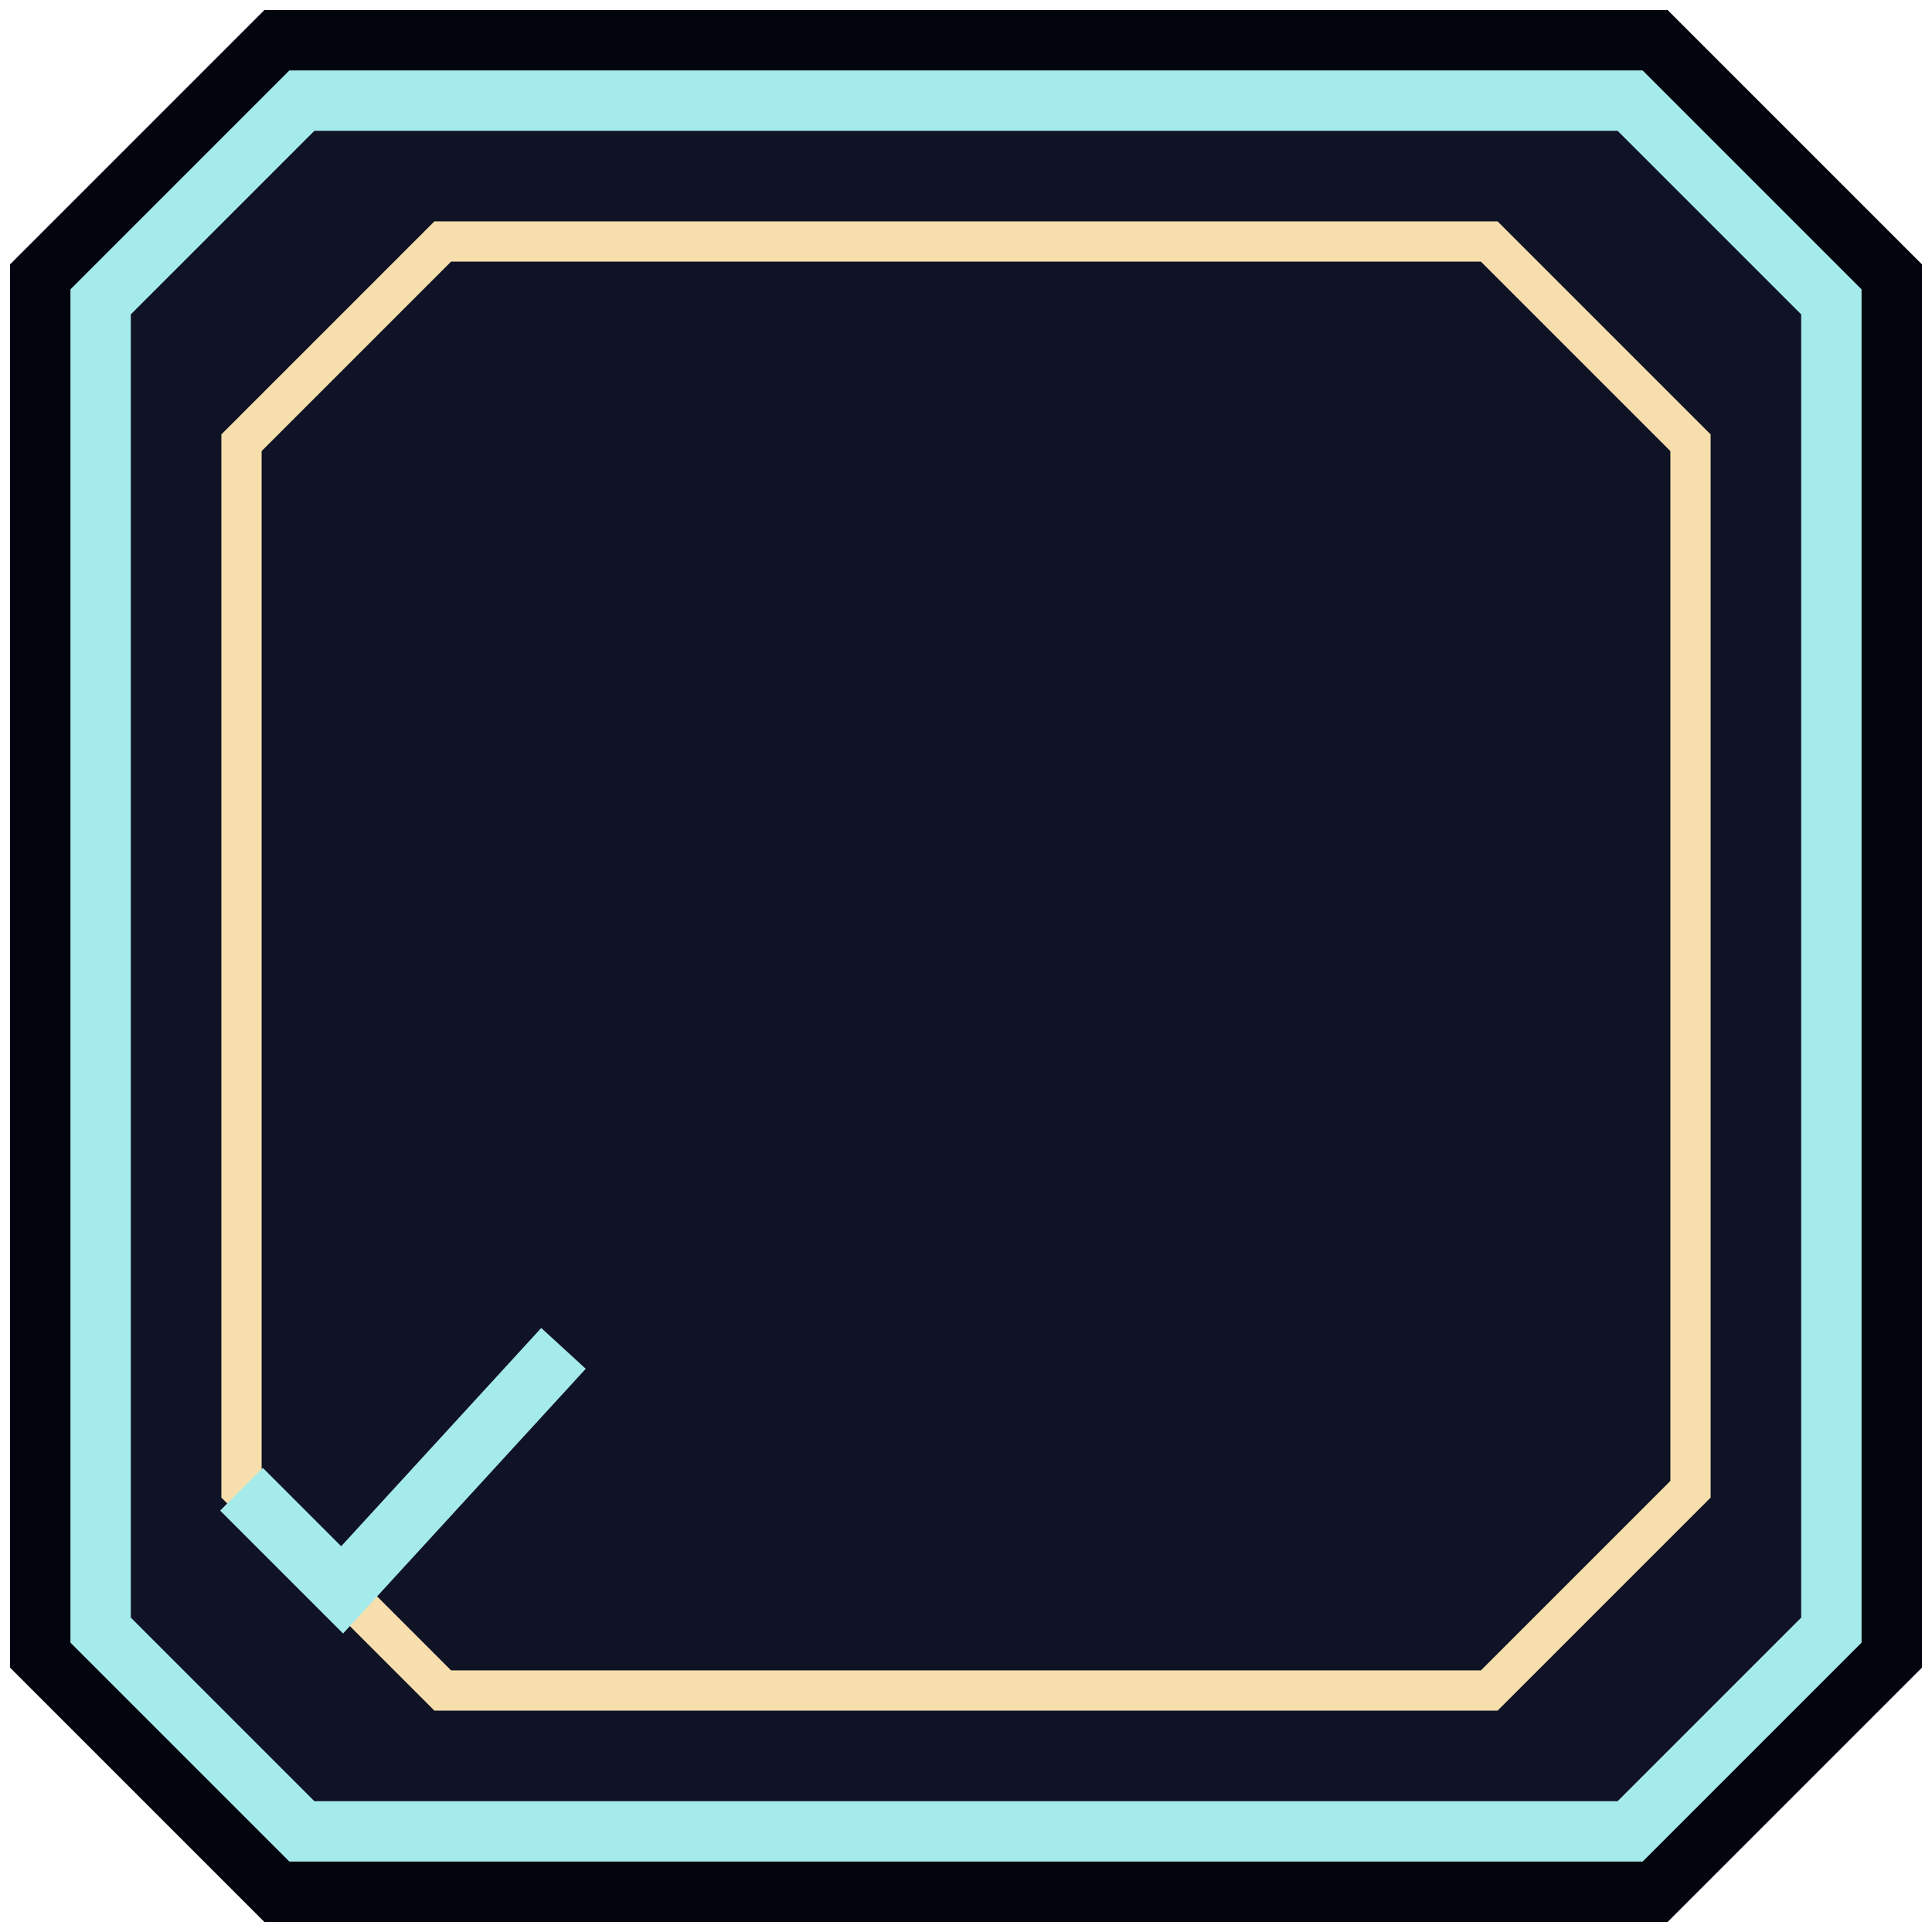
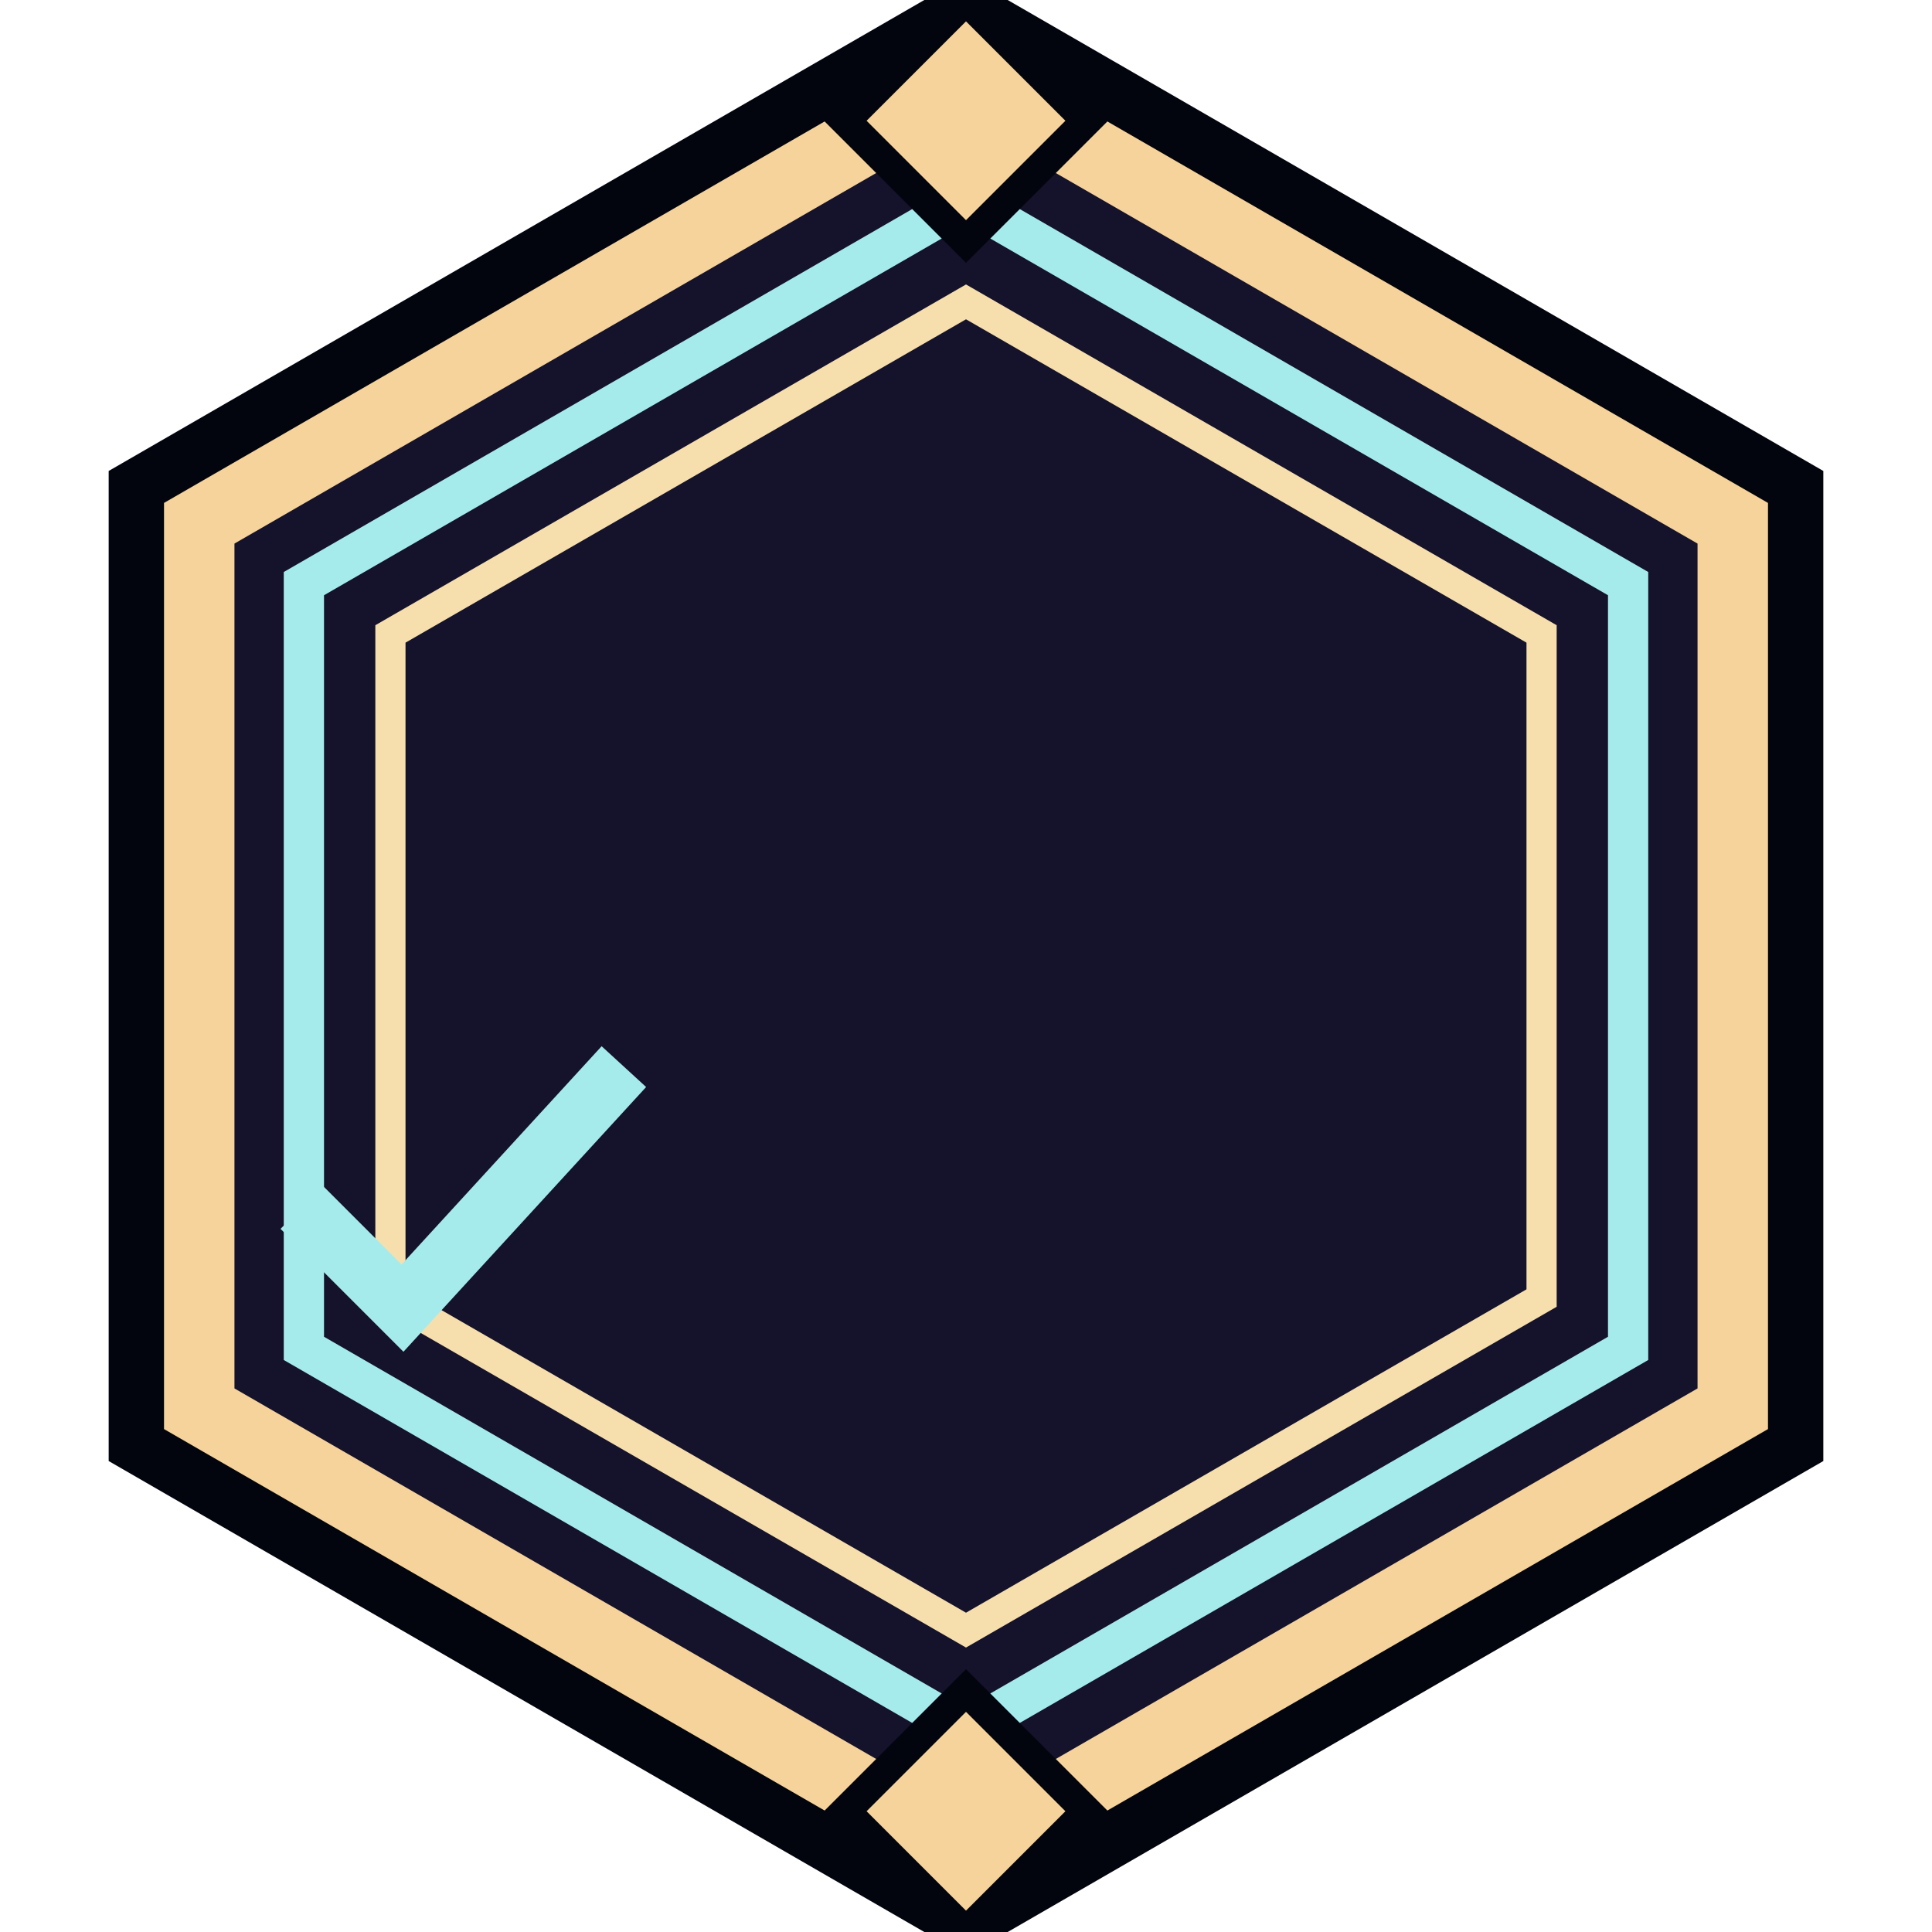
<svg xmlns="http://www.w3.org/2000/svg" width="96" height="96" viewBox="0 0 96 96">
-   <polygon points="15,5 81,5 91,15 91,81 81,91 15,91 5,81 5,15" fill="#080b18" stroke="#03050e" stroke-width="9" />
-   <polygon points="15,5 81,5 91,15 91,81 81,91 15,91 5,81 5,15" fill="#101325" stroke="#a5ebec" stroke-width="3" />
-   <polygon points="22,12 74,12 84,22 84,74 74,84 22,84 12,74 12,22" fill="none" stroke="#f6dfad" stroke-width="2" />
-   <path d="M12 74l5 5 11-12" fill="none" stroke="#a5ebec" stroke-width="3" />
+   <polygon points="48.0,4.0 86.1,26.0 86.1,70.0 48.0,92.0 9.9,70.0 9.9,26.0" fill="#080b18" stroke="#03050e" stroke-width="9" />
+   <polygon points="48.0,4.0 86.1,26.0 86.1,70.0 48.0,92.0 9.9,70.0 9.9,26.0" fill="#15122b" stroke="#f6d39a" stroke-width="3.5" />
+   <polygon points="48.0,10.0 80.9,29.0 80.9,67.0 48.0,86.0 15.1,67.0 15.1,29.0" fill="none" stroke="#a5ebec" stroke-width="2" />
+   <polygon points="48.0,15.0 76.6,31.5 76.6,64.5 48.0,81.0 19.4,64.5 19.4,31.5" fill="none" stroke="#f6dfad" stroke-width="1.5" />
+   <polygon points="48,0 54,6 48,12 42,6" fill="#f6d39a" stroke="#03050e" stroke-width="1.5" />
+   <polygon points="48,84 54,90 48,96 42,90" fill="#f6d39a" stroke="#03050e" stroke-width="1.5" />
+   <path d="M15 60l5 5 11-12" fill="none" stroke="#a5ebec" stroke-width="3" />
</svg>
